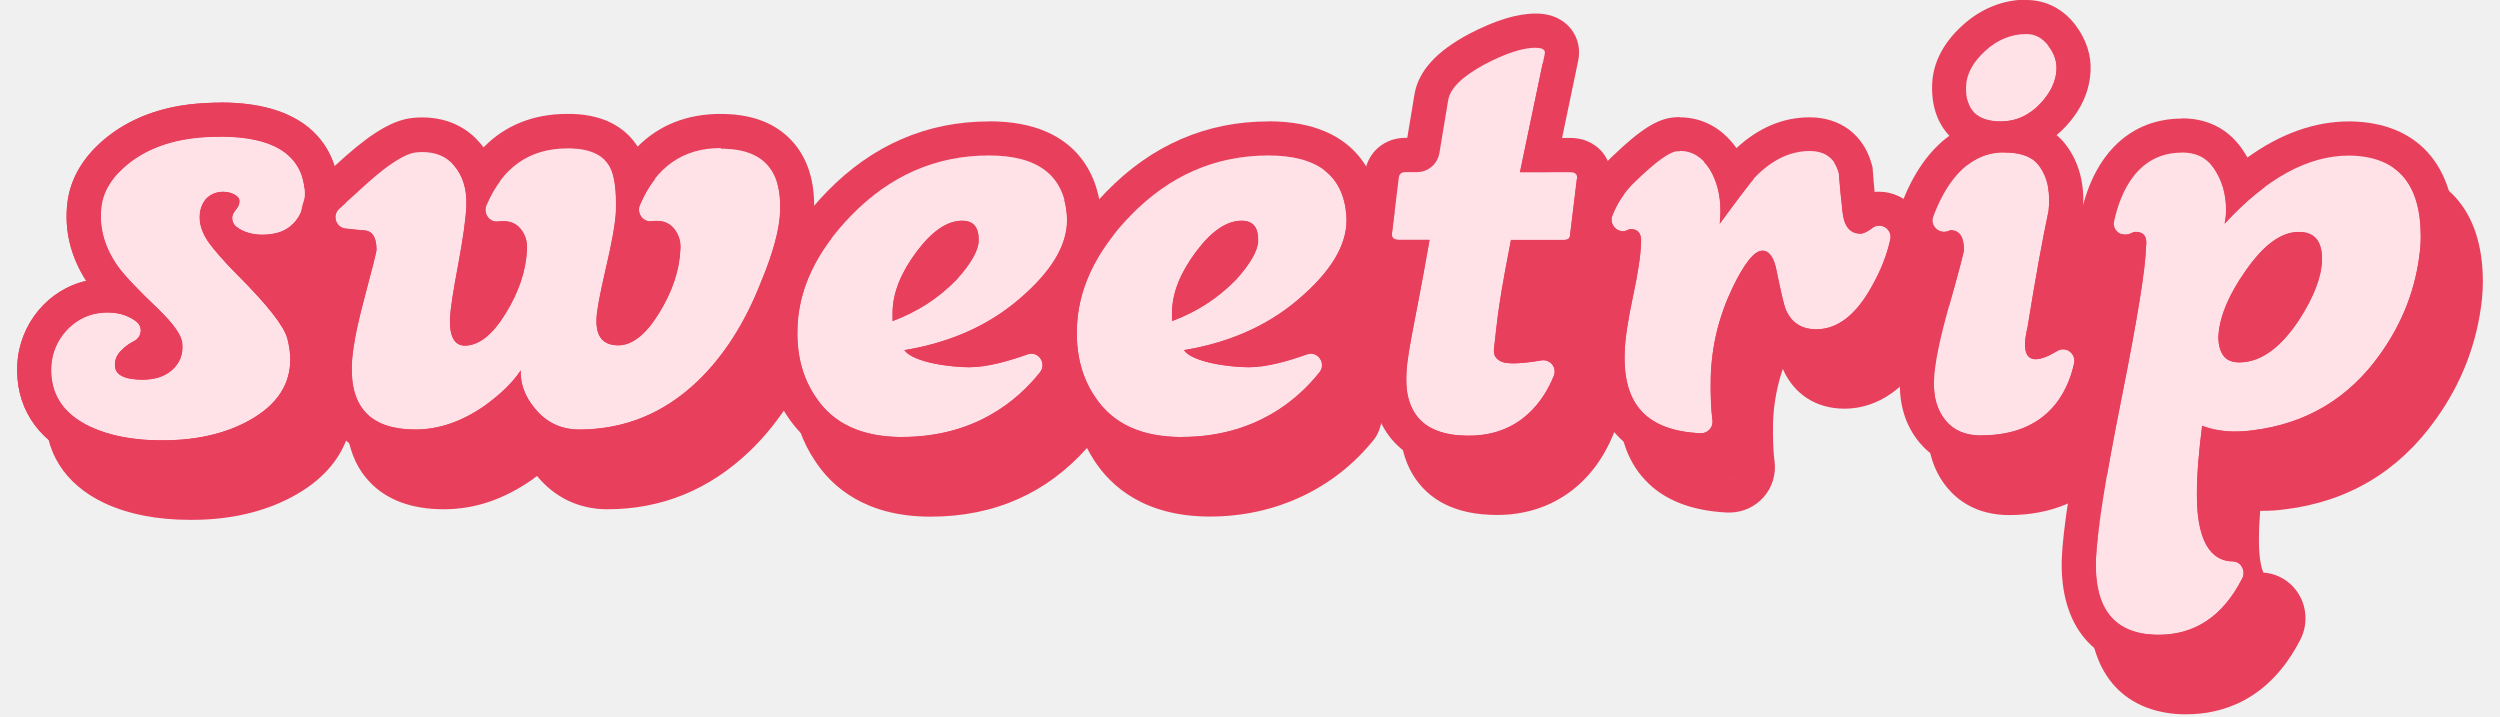
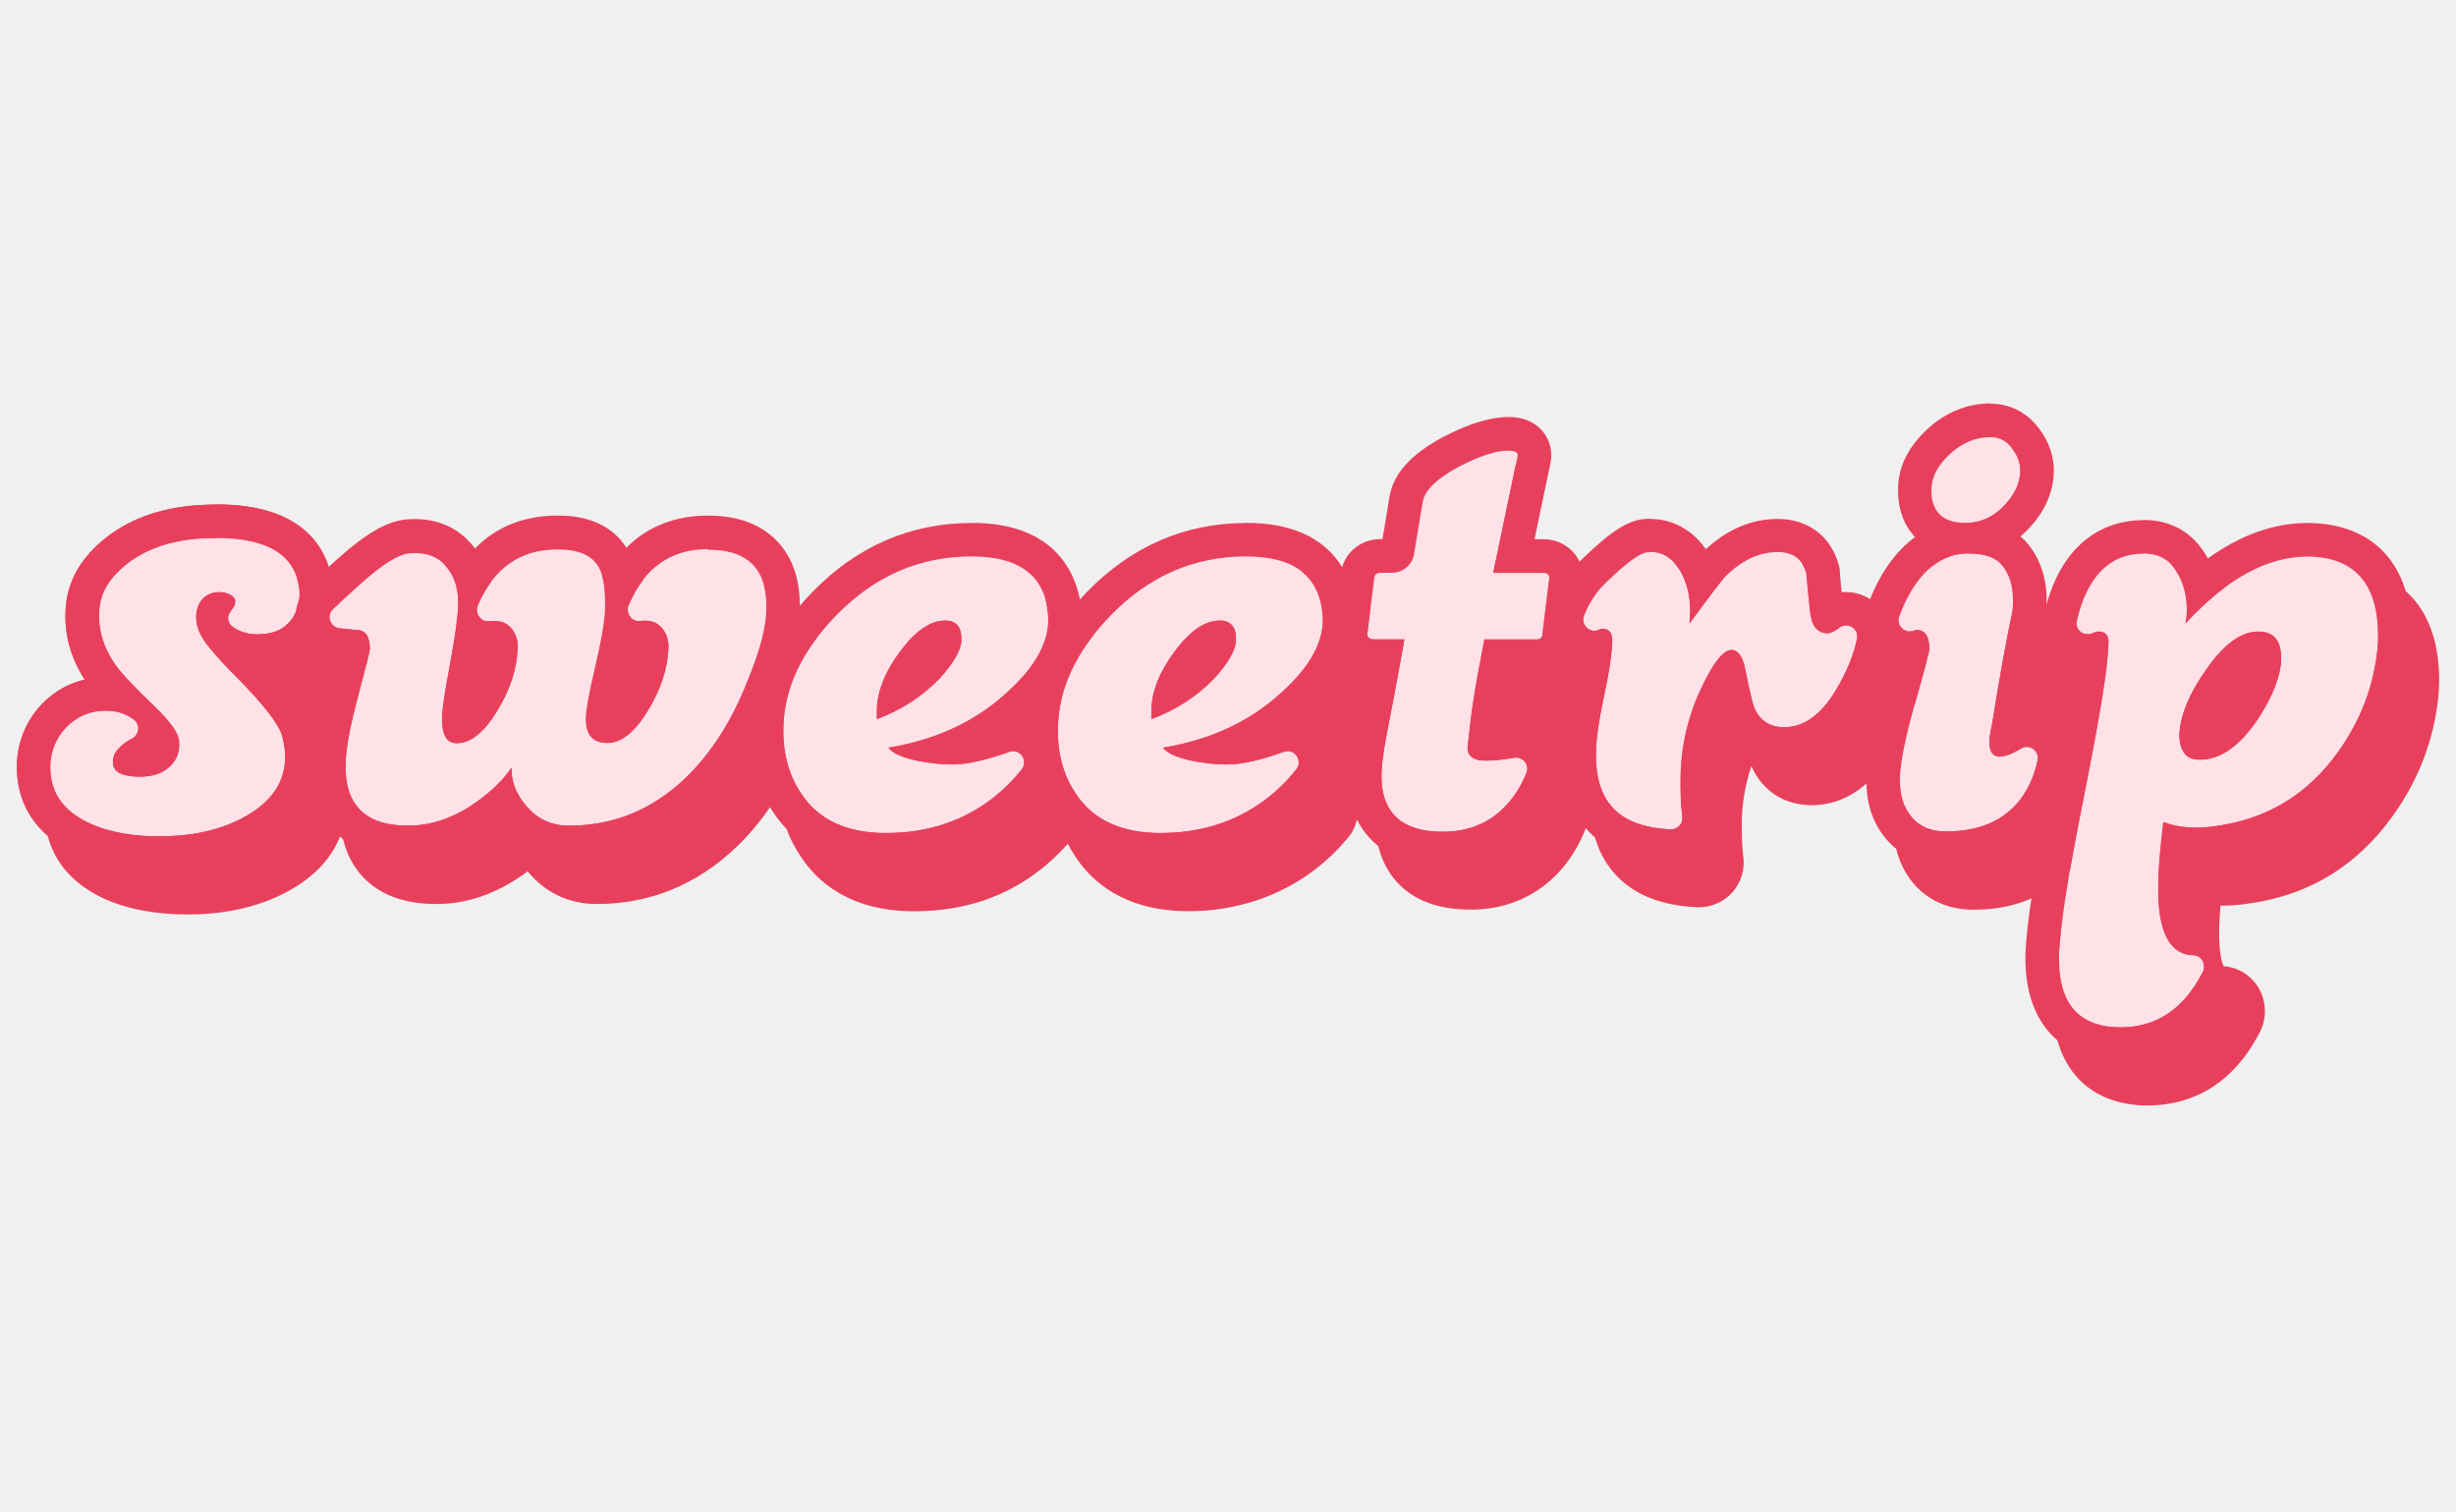
- <svg xmlns="http://www.w3.org/2000/svg" width="600" height="172" viewBox="0 0 600 172" fill="none">
+ <svg xmlns="http://www.w3.org/2000/svg" width="130" height="80" viewBox="0 0 600 172" fill="none">
  <g clip-path="url(#clip0_695_238)">
    <path d="M571.037 39.966H570.545C562.316 39.966 554.143 42.864 546.133 48.632C545.777 47.976 545.367 47.32 544.93 46.691C542.606 43.274 538.205 39.228 530.414 39.228C518.851 39.228 506.741 59.676 506.741 59.676L486.676 40.513C486.676 40.513 497.774 10.798 493.1 10.798C487.468 10.798 482.138 12.957 477.709 17.003C473.089 21.213 470.629 26.024 470.465 31.218C470.246 37.506 472.57 41.333 474.593 43.465C470.082 46.718 466.364 51.83 463.658 58.555C461.908 57.434 459.913 56.778 457.781 56.778C457.425 56.778 457.097 56.778 456.742 56.833C456.578 55.083 441.105 38.9 441.105 38.9C441.105 38.9 428.858 41.388 423.555 46.254C420.165 41.47 415.381 38.873 409.941 38.873C409.531 38.873 409.121 38.873 408.684 38.927C404.556 39.228 400.456 41.825 393.512 48.523C393.184 48.823 392.911 49.179 392.61 49.479C392.282 48.769 391.899 48.112 391.407 47.484C390.341 46.172 374.24 41.251 369.948 41.251L375.36 14.16C375.36 14.16 365.629 15.773 359.341 19.053C351.441 23.263 347.176 28.02 346.247 33.597L344.525 43.985H344.087C339.577 43.985 334.683 50.901 334.683 50.901C334.683 50.901 324.514 39.993 311.256 39.993C296.33 39.993 283.236 45.652 272.328 56.86C271.727 57.489 270.633 58.746 270.633 58.746L244.199 39.993C244.199 39.993 216.179 45.652 205.271 56.86C204.205 57.954 202.264 60.168 202.264 60.168L180.996 38.381H179.876C179.876 38.381 165.086 41.032 159.947 46.226C157.596 42.536 153.031 38.627 144.174 38.381C143.818 38.381 143.436 38.381 143.053 38.381C134.934 38.381 128.127 41.114 122.933 46.418C122.66 46.035 122.359 45.679 122.058 45.324C119.68 42.536 115.361 39.228 108.199 39.228C107.488 39.228 106.722 39.255 105.984 39.337C101.501 39.775 96.526 42.618 89.801 48.55L87.177 50.928L59.758 35.483C59.758 35.483 58.172 35.483 57.352 35.538C47.484 35.838 39.228 38.545 32.804 43.575C27.091 48.085 23.837 53.416 23.072 59.43C22.279 66.073 23.81 72.388 27.583 78.265C18.398 80.37 11.509 88.571 10.989 98.303C10.443 108.226 15.445 116.181 25.013 120.719C30.808 123.425 37.752 124.765 45.652 124.765C46.418 124.765 47.21 124.765 48.003 124.737C56.888 124.464 64.706 122.386 71.239 118.614C78.347 114.513 81.873 109.429 83.459 104.645C84.224 109.101 85.974 112.846 88.817 115.771C92.945 120.063 98.904 122.222 106.504 122.222C114.103 122.222 121.02 119.789 127.881 115.005L127.936 114.951L127.99 114.896C128.291 114.677 128.592 114.459 128.893 114.24C133.157 119.434 139.007 122.222 145.759 122.222C158.799 122.222 170.28 117.52 179.958 108.253C183.785 104.59 187.174 100.271 190.181 95.432C190.783 101.064 192.614 106.176 195.621 110.632C199.613 116.755 207.65 123.999 223.314 123.999C238.977 123.999 251.443 118.122 260.874 107.515C261.421 108.581 262.022 109.62 262.678 110.604C266.67 116.728 274.707 123.972 290.371 123.972C306.034 123.972 320.332 117.356 329.872 105.328C332.524 101.993 333.016 92.097 331.157 88.27C329.845 85.564 335.941 97.838 336.05 102.622C336.16 110.932 340.069 117.657 346.739 120.992C350.238 122.742 354.366 123.589 359.314 123.589C372.08 123.589 382.249 116.482 387.252 104.125C388.619 100.763 388.619 91.222 388.482 94.995C388.154 103.633 390.314 110.468 394.879 115.251C399.28 119.981 405.923 122.605 414.561 123.015H415.053C418.224 123.015 421.231 121.648 423.309 119.27C425.387 116.892 426.316 113.721 425.879 110.604C425.578 108.39 425.469 105.356 425.523 101.556C425.66 97.1 426.453 92.726 427.874 88.543C430.526 94.612 435.884 98.084 442.663 98.084C448.404 98.084 456.687 95.487 463.357 83.186C465.189 79.905 466.61 76.515 467.622 73.126C468.032 73.372 468.469 73.618 468.907 73.809C468.415 75.613 467.704 78.21 466.665 81.901C464.123 90.894 462.811 97.537 462.674 102.212C462.483 108.062 464.041 113.037 467.321 117.028C469.781 120.008 474.374 123.617 482.165 123.617C492.444 123.617 500.672 120.008 506.112 113.447C503.214 128.619 501.683 139.007 501.492 145.021C501 161.04 509.256 170.882 523.58 171.428C523.99 171.428 524.373 171.428 524.728 171.428C533.039 171.428 544.52 168.312 552.12 153.441C553.842 150.051 553.705 145.896 551.71 142.616C549.851 139.581 546.734 137.668 543.235 137.422C542.852 136.629 542.142 134.469 542.142 129.685C542.142 127.334 542.251 124.929 542.442 122.605C542.688 122.605 542.907 122.605 543.153 122.605C544.821 122.605 546.543 122.496 548.32 122.25C563.519 120.418 575.766 113.119 584.678 100.517C590.856 91.879 594.546 82.229 595.667 71.841C595.804 70.474 595.886 69.025 595.886 67.549C595.886 50.354 586.81 40.267 570.955 39.939L571.037 39.966ZM32.476 85.837C32.476 85.837 32.64 85.837 32.722 85.837C32.804 85.837 32.859 85.837 32.913 85.837C32.777 85.837 32.613 85.837 32.476 85.837ZM69.79 67.139C69.79 67.139 69.709 67.139 69.681 67.139C69.79 67.139 69.927 67.139 70.037 67.139C69.955 67.139 69.873 67.139 69.763 67.139H69.79ZM415.081 114.814H414.944C415.217 114.814 415.463 114.732 415.709 114.677C415.491 114.732 415.299 114.814 415.081 114.814Z" fill="#E8405C" />
    <path d="M73.098 45.051C73.672 49.698 71.294 54.619 66.565 55.849C63.394 56.669 59.402 56.478 56.751 54.4C56.013 53.826 55.63 52.869 55.767 51.94C55.958 50.6 57.462 49.89 57.462 48.468C57.571 47.758 57.188 47.156 56.286 46.664C53.88 45.407 50.627 45.926 49.042 48.222C47.866 49.917 47.675 52.186 48.167 54.182C48.659 56.177 49.834 57.981 51.147 59.567C52.951 61.781 54.919 63.886 56.915 65.909C64.104 73.099 68.123 78.183 68.943 81.19C69.408 82.995 69.654 84.662 69.654 86.22C69.654 92.207 66.537 96.991 60.304 100.599C54.919 103.716 48.44 105.383 40.895 105.629C33.214 105.875 26.817 104.782 21.65 102.404C15.062 99.287 11.946 94.449 12.301 87.86C12.629 81.628 17.386 76.16 23.427 75.204C27.856 74.52 30.835 75.723 32.722 77.226C34.335 78.484 33.952 80.972 32.093 81.874C31.081 82.366 29.961 83.131 28.867 84.307C27.883 85.373 27.473 86.494 27.555 87.86C27.664 89.774 29.414 90.868 32.776 91.086C36.358 91.332 39.146 90.621 41.141 88.927C43.11 87.259 43.984 85.099 43.738 82.448C43.629 80.534 41.688 77.773 37.998 74.192C33.077 69.517 29.851 66.1 28.293 63.941C25.067 59.376 23.728 54.592 24.329 49.562C24.794 45.734 27.036 42.263 30.972 39.146C36.002 35.21 42.59 33.105 50.737 32.859C64.514 32.394 71.95 36.467 73.016 45.078L73.098 45.051Z" fill="#FFE1E8" />
    <path d="M52.923 32.804C65.334 32.804 72.059 36.905 73.098 45.079C73.672 49.726 71.294 54.647 66.564 55.877C65.444 56.177 64.241 56.342 63.011 56.342C60.742 56.342 58.473 55.795 56.751 54.428C56.013 53.854 55.63 52.897 55.767 51.968C55.958 50.628 57.461 49.917 57.461 48.496C57.571 47.785 57.188 47.184 56.286 46.692C55.438 46.254 54.482 46.035 53.525 46.035C51.803 46.035 50.081 46.774 49.042 48.25C47.866 49.945 47.675 52.214 48.167 54.209C48.686 56.205 49.834 58.009 51.147 59.594C52.951 61.809 54.919 63.914 56.915 65.937C64.104 73.126 68.123 78.211 68.943 81.218C69.407 83.022 69.653 84.69 69.653 86.248C69.653 92.235 66.537 97.019 60.304 100.627C54.919 103.743 48.44 105.411 40.895 105.657C40.185 105.657 39.501 105.684 38.818 105.684C32.066 105.684 26.352 104.591 21.678 102.404C15.089 99.287 11.973 94.449 12.329 87.861C12.656 81.628 17.413 76.161 23.454 75.204C24.329 75.067 25.149 75.012 25.915 75.012C29.031 75.012 31.245 76.024 32.776 77.227C34.389 78.484 34.007 80.972 32.148 81.874C31.136 82.366 30.015 83.131 28.922 84.307C27.938 85.373 27.528 86.494 27.61 87.861C27.719 89.774 29.469 90.868 32.831 91.086C33.296 91.114 33.733 91.141 34.143 91.141C37.096 91.141 39.447 90.403 41.169 88.927C43.137 87.259 44.012 85.1 43.766 82.448C43.656 80.534 41.715 77.773 38.025 74.192C33.104 69.518 29.879 66.101 28.32 63.941C25.095 59.376 23.755 54.592 24.357 49.562C24.821 45.735 27.063 42.263 30.999 39.147C36.029 35.21 42.617 33.105 50.764 32.859C51.475 32.859 52.185 32.832 52.869 32.832M52.869 24.631C52.076 24.631 51.283 24.631 50.463 24.686C40.595 24.986 32.339 27.693 25.915 32.722C20.201 37.233 16.948 42.564 16.183 48.578C15.39 55.221 16.921 61.535 20.694 67.413C11.59 69.463 4.702 77.664 4.155 87.369C3.608 97.292 8.611 105.247 18.178 109.785C23.974 112.491 30.917 113.831 38.818 113.831C39.583 113.831 40.376 113.831 41.169 113.803C50.053 113.53 57.871 111.452 64.405 107.68C75.531 101.256 77.855 92.453 77.855 86.193C77.855 83.924 77.526 81.546 76.871 79.058C76.05 76.161 74.164 72.197 66.674 64.187C67.33 64.078 67.986 63.941 68.615 63.777C76.925 61.59 82.338 53.116 81.217 44.04C80.315 36.768 75.422 24.604 52.923 24.604L52.869 24.631Z" fill="#E8405C" />
    <path d="M73.098 45.051C73.672 49.698 71.294 54.619 66.565 55.849C63.394 56.669 59.402 56.478 56.751 54.4C56.013 53.826 55.63 52.869 55.767 51.94C55.958 50.6 57.462 49.89 57.462 48.468C57.571 47.758 57.188 47.156 56.286 46.664C53.88 45.407 50.627 45.926 49.042 48.222C47.866 49.917 47.675 52.186 48.167 54.182C48.659 56.177 49.834 57.981 51.147 59.567C52.951 61.781 54.919 63.886 56.915 65.909C64.104 73.099 68.123 78.183 68.943 81.19C69.408 82.995 69.654 84.662 69.654 86.22C69.654 92.207 66.537 96.991 60.304 100.599C54.919 103.716 48.44 105.383 40.895 105.629C33.214 105.875 26.817 104.782 21.65 102.404C15.062 99.287 11.946 94.449 12.301 87.86C12.629 81.628 17.386 76.16 23.427 75.204C27.856 74.52 30.835 75.723 32.722 77.226C34.335 78.484 33.952 80.972 32.093 81.874C31.081 82.366 29.961 83.131 28.867 84.307C27.883 85.373 27.473 86.494 27.555 87.86C27.664 89.774 29.414 90.868 32.776 91.086C36.358 91.332 39.146 90.621 41.141 88.927C43.11 87.259 43.984 85.099 43.738 82.448C43.629 80.534 41.688 77.773 37.998 74.192C33.077 69.517 29.851 66.1 28.293 63.941C25.067 59.376 23.728 54.592 24.329 49.562C24.794 45.734 27.036 42.263 30.972 39.146C36.002 35.21 42.59 33.105 50.737 32.859C64.514 32.394 71.95 36.467 73.016 45.078L73.098 45.051Z" fill="#FFE1E8" />
    <path d="M52.923 32.804C65.334 32.804 72.059 36.905 73.098 45.079C73.672 49.726 71.294 54.647 66.564 55.877C65.444 56.177 64.241 56.342 63.011 56.342C60.742 56.342 58.473 55.795 56.751 54.428C56.013 53.854 55.63 52.897 55.767 51.968C55.958 50.628 57.461 49.917 57.461 48.496C57.571 47.785 57.188 47.184 56.286 46.692C55.438 46.254 54.482 46.035 53.525 46.035C51.803 46.035 50.081 46.774 49.042 48.25C47.866 49.945 47.675 52.214 48.167 54.209C48.686 56.205 49.834 58.009 51.147 59.594C52.951 61.809 54.919 63.914 56.915 65.937C64.104 73.126 68.123 78.211 68.943 81.218C69.407 83.022 69.653 84.69 69.653 86.248C69.653 92.235 66.537 97.019 60.304 100.627C54.919 103.743 48.44 105.411 40.895 105.657C40.185 105.657 39.501 105.684 38.818 105.684C32.066 105.684 26.352 104.591 21.678 102.404C15.089 99.287 11.973 94.449 12.329 87.861C12.656 81.628 17.413 76.161 23.454 75.204C24.329 75.067 25.149 75.012 25.915 75.012C29.031 75.012 31.245 76.024 32.776 77.227C34.389 78.484 34.007 80.972 32.148 81.874C31.136 82.366 30.015 83.131 28.922 84.307C27.938 85.373 27.528 86.494 27.61 87.861C27.719 89.774 29.469 90.868 32.831 91.086C33.296 91.114 33.733 91.141 34.143 91.141C37.096 91.141 39.447 90.403 41.169 88.927C43.137 87.259 44.012 85.1 43.766 82.448C43.656 80.534 41.715 77.773 38.025 74.192C33.104 69.518 29.879 66.101 28.32 63.941C25.095 59.376 23.755 54.592 24.357 49.562C24.821 45.735 27.063 42.263 30.999 39.147C36.029 35.21 42.617 33.105 50.764 32.859C51.475 32.859 52.185 32.832 52.869 32.832M52.869 24.631C52.076 24.631 51.283 24.631 50.463 24.686C40.595 24.986 32.339 27.693 25.915 32.722C20.201 37.233 16.948 42.564 16.183 48.578C15.39 55.221 16.921 61.535 20.694 67.413C11.59 69.463 4.702 77.664 4.155 87.369C3.608 97.292 8.611 105.247 18.178 109.785C23.974 112.491 30.917 113.831 38.818 113.831C39.583 113.831 40.376 113.831 41.169 113.803C50.053 113.53 57.871 111.452 64.405 107.68C75.531 101.256 77.855 92.453 77.855 86.193C77.855 83.924 77.526 81.546 76.871 79.058C76.05 76.161 74.164 72.197 66.674 64.187C67.33 64.078 67.986 63.941 68.615 63.777C76.925 61.59 82.338 53.116 81.217 44.04C80.315 36.768 75.422 24.604 52.923 24.604L52.869 24.631Z" fill="#E8405C" />
    <path d="M187.256 50.627C187.119 54.947 185.589 60.687 182.582 67.877C178.754 77.581 173.724 85.427 167.519 91.414C159.4 99.205 149.887 103.087 138.979 103.087C134.688 103.087 131.161 101.419 128.4 98.057C125.994 95.186 124.874 92.125 124.983 88.899C123.179 91.66 120.336 94.475 116.372 97.346C110.877 101.2 105.301 103.087 99.697 103.087C89.172 103.087 84.087 97.947 84.443 87.641C84.552 84.033 85.536 78.784 87.395 71.813C89.363 64.378 90.375 60.441 90.375 59.949C90.375 56.833 89.281 55.275 87.149 55.275C86.848 55.275 85.017 55.083 82.966 54.865C80.615 54.619 79.659 51.694 81.408 50.108C83.732 48.003 86.083 45.871 88.406 43.766C93.546 39.201 97.4 36.822 99.915 36.576C103.879 36.221 106.886 37.26 108.991 39.72C111.096 42.18 112.08 45.379 111.943 49.343C111.834 52.459 111.151 57.188 109.975 63.53C108.772 69.9 108.116 74.192 108.007 76.461C107.898 80.78 109.073 82.939 111.588 82.939C114.95 82.939 118.204 80.37 121.375 75.203C124.546 70.064 126.241 64.979 126.487 59.922C126.596 58.118 126.159 56.532 125.147 55.165C124.136 53.798 122.714 53.088 120.91 53.088C120.445 53.088 119.953 53.088 119.461 53.17C117.383 53.388 115.935 51.147 116.755 49.233C120.773 39.857 127.553 35.346 137.093 35.647C141.768 35.784 144.884 37.26 146.442 40.13C147.509 42.18 148.001 45.652 147.864 50.545C147.755 53.416 146.934 58.063 145.431 64.46C143.927 70.884 143.189 74.984 143.189 76.761C143.08 80.835 144.802 82.885 148.411 82.885C151.746 82.885 155.026 80.315 158.197 75.148C161.368 70.009 163.09 64.924 163.309 59.867C163.446 58.063 162.981 56.477 161.97 55.111C160.958 53.744 159.537 53.033 157.76 53.033C157.268 53.033 156.803 53.033 156.311 53.115C154.233 53.334 152.784 51.092 153.605 49.206C157.596 39.829 164.375 35.319 173.943 35.62C183.156 35.866 187.611 40.841 187.229 50.545L187.256 50.627Z" fill="#FFE1E8" />
    <path d="M173.041 35.702C173.342 35.702 173.642 35.702 173.943 35.702C183.156 35.948 187.611 40.923 187.229 50.628C187.092 54.947 185.561 60.688 182.554 67.877C178.727 77.582 173.697 85.427 167.492 91.414C159.373 99.205 149.859 103.087 138.952 103.087C134.66 103.087 131.134 101.419 128.373 98.057C125.967 95.187 124.846 92.125 124.956 88.899C123.151 91.66 120.308 94.476 116.345 97.346C110.85 101.201 105.273 103.087 99.669 103.087C89.145 103.087 84.06 97.948 84.415 87.642C84.525 84.033 85.509 78.785 87.368 71.814C89.336 64.378 90.347 60.442 90.347 59.95C90.347 56.833 89.254 55.275 87.122 55.275C86.821 55.275 84.989 55.084 82.939 54.865C80.588 54.619 79.631 51.694 81.381 50.108C83.705 48.004 86.055 45.871 88.379 43.766C93.519 39.201 97.373 36.823 99.888 36.577C100.38 36.522 100.872 36.495 101.364 36.495C104.617 36.495 107.132 37.561 108.964 39.72C111.069 42.181 112.053 45.379 111.916 49.343C111.807 52.459 111.123 57.189 109.948 63.531C108.745 69.9 108.089 74.192 107.98 76.461C107.87 80.78 109.046 82.94 111.561 82.94C114.923 82.94 118.176 80.37 121.347 75.204C124.518 70.064 126.213 64.98 126.459 59.922C126.569 58.118 126.131 56.532 125.12 55.166C124.108 53.799 122.687 53.088 120.883 53.088C120.418 53.088 119.926 53.088 119.434 53.17C119.324 53.17 119.242 53.17 119.16 53.17C117.247 53.17 115.962 51.065 116.727 49.234C120.609 40.158 127.088 35.62 136.136 35.62C136.437 35.62 136.738 35.62 137.039 35.62C141.713 35.757 144.829 37.233 146.388 40.103C147.454 42.153 147.946 45.625 147.809 50.518C147.7 53.389 146.88 58.036 145.376 64.433C143.873 70.857 143.135 74.957 143.135 76.734C143.025 80.808 144.747 82.858 148.356 82.858C151.691 82.858 154.971 80.288 158.142 75.121C161.314 69.982 163.036 64.898 163.254 59.84C163.391 58.036 162.926 56.45 161.915 55.084C160.903 53.717 159.482 53.006 157.705 53.006C157.213 53.006 156.748 53.006 156.256 53.088C156.147 53.088 156.065 53.088 155.983 53.088C154.069 53.088 152.784 50.983 153.55 49.152C157.432 40.076 163.911 35.538 172.959 35.538M172.959 27.337C164.922 27.337 158.17 30.016 153.031 35.183C150.68 31.492 146.114 27.583 137.257 27.337C136.902 27.337 136.519 27.337 136.136 27.337C128.017 27.337 121.211 30.071 116.044 35.374C115.771 34.991 115.47 34.636 115.169 34.28C112.791 31.492 108.472 28.184 101.309 28.184C100.599 28.184 99.833 28.212 99.095 28.294C94.612 28.731 89.637 31.574 82.912 37.506L75.832 43.903C72.633 46.801 71.458 51.311 72.77 55.384C74.027 59.212 77.281 62.027 81.19 62.765C80.78 64.351 80.206 66.538 79.413 69.572C77.362 77.172 76.324 82.967 76.187 87.232C75.941 94.585 77.855 100.49 81.955 104.7C86.083 108.992 92.042 111.151 99.642 111.151C107.241 111.151 114.158 108.718 121.019 103.934L121.074 103.88L121.129 103.825C121.429 103.606 121.73 103.388 122.031 103.169C126.295 108.363 132.145 111.151 138.897 111.151C151.937 111.151 163.418 106.449 173.096 97.182C180.149 90.375 185.862 81.518 190.099 70.802C193.489 62.656 195.211 56.095 195.375 50.71C195.648 43.548 193.817 37.807 189.935 33.679C186.163 29.66 180.832 27.556 174.107 27.364C173.752 27.364 173.369 27.364 172.986 27.364L172.959 27.337ZM153.222 66.893C153.277 66.674 153.331 66.483 153.359 66.264C153.796 64.433 154.151 62.765 154.479 61.207C154.616 61.207 154.753 61.234 154.889 61.262C154.616 63.093 154.069 64.98 153.222 66.921V66.893Z" fill="#E8405C" />
    <path d="M216.534 104.891C206.829 104.891 199.886 101.665 195.676 95.186C192.696 90.758 191.247 85.482 191.357 79.358C191.466 69.654 195.785 60.441 204.287 51.694C213.636 42.098 224.653 37.315 237.337 37.315C249.065 37.315 255.297 42.098 256.036 51.694C256.5 57.79 253.165 64.077 245.976 70.556C238.294 77.636 228.671 82.119 217.026 84.033C219.186 87.04 228.289 88.133 232.608 88.133C236.927 88.133 242.23 86.603 246.55 85.044C249.147 84.115 251.279 87.177 249.584 89.336C244.253 96.061 233.947 104.863 216.507 104.863L216.534 104.891ZM234.877 57.817C234.986 54.591 233.674 52.978 230.94 52.978C227.332 52.978 223.696 55.466 219.978 60.441C216.261 65.417 214.347 70.173 214.238 74.738V77.062C220.088 74.902 225.2 71.622 229.519 67.194C232.991 63.366 234.795 60.25 234.904 57.844L234.877 57.817Z" fill="#FFE1E8" />
    <path d="M237.392 37.314C249.119 37.314 255.352 42.098 256.09 51.693C256.555 57.789 253.22 64.077 246.03 70.556C238.349 77.636 228.726 82.119 217.081 84.033C219.24 87.04 228.343 88.133 232.663 88.133C236.982 88.133 242.285 86.602 246.604 85.044C246.932 84.935 247.26 84.88 247.561 84.88C249.693 84.88 251.115 87.477 249.639 89.363C244.308 96.088 234.002 104.891 216.561 104.891C206.857 104.891 199.913 101.665 195.703 95.186C192.724 90.758 191.275 85.482 191.384 79.358C191.493 69.654 195.813 60.441 204.314 51.693C213.664 42.098 224.68 37.314 237.364 37.314M214.183 77.034C220.033 74.875 225.145 71.594 229.464 67.166C232.936 63.339 234.74 60.222 234.849 57.817C234.959 54.591 233.647 52.978 230.913 52.978C227.305 52.978 223.669 55.466 219.951 60.441C216.233 65.416 214.32 70.173 214.21 74.738V77.062M237.392 29.141C222.466 29.141 209.372 34.799 198.464 46.007C188.486 56.259 183.347 67.467 183.21 79.303C183.046 87.013 184.96 93.901 188.869 99.751C192.86 105.875 200.897 113.119 216.561 113.119C232.225 113.119 246.522 106.504 256.063 94.475C258.714 91.14 259.206 86.712 257.348 82.885C256.035 80.178 253.657 78.155 250.896 77.226C251.115 77.007 251.361 76.816 251.58 76.597C260.655 68.424 264.947 59.812 264.264 51.065C263.772 44.477 260.163 29.113 237.392 29.113V29.141Z" fill="#E8405C" />
    <path d="M283.618 104.891C273.914 104.891 266.97 101.665 262.76 95.186C259.781 90.758 258.332 85.482 258.441 79.358C258.55 69.654 262.87 60.441 271.371 51.694C280.72 42.098 291.737 37.315 304.421 37.315C316.149 37.315 322.382 42.098 323.12 51.694C323.584 57.79 320.249 64.077 313.06 70.556C305.378 77.636 295.756 82.119 284.11 84.033C286.27 87.04 295.373 88.133 299.692 88.133C304.011 88.133 309.315 86.603 313.634 85.044C316.231 84.115 318.363 87.177 316.668 89.336C311.338 96.061 301.032 104.863 283.591 104.863L283.618 104.891ZM301.961 57.817C302.07 54.591 300.758 52.978 298.025 52.978C294.416 52.978 290.78 55.466 287.063 60.441C283.345 65.417 281.431 70.173 281.322 74.738V77.062C287.172 74.902 292.284 71.622 296.603 67.194C300.075 63.366 301.879 60.25 301.988 57.844L301.961 57.817Z" fill="#FFE1E8" />
    <path d="M304.449 37.314C316.176 37.314 322.409 42.098 323.147 51.693C323.612 57.789 320.277 64.077 313.087 70.556C305.405 77.636 295.783 82.119 284.137 84.033C286.297 87.04 295.4 88.133 299.719 88.133C304.039 88.133 309.342 86.602 313.661 85.044C313.989 84.935 314.317 84.88 314.618 84.88C316.75 84.88 318.172 87.477 316.696 89.363C311.365 96.088 301.059 104.891 283.618 104.891C273.914 104.891 266.97 101.665 262.76 95.186C259.78 90.758 258.332 85.482 258.441 79.358C258.55 69.654 262.87 60.441 271.371 51.693C280.72 42.098 291.737 37.314 304.421 37.314M281.24 77.034C287.09 74.875 292.202 71.594 296.521 67.166C299.993 63.339 301.797 60.222 301.906 57.817C302.016 54.591 300.704 52.978 297.97 52.978C294.361 52.978 290.726 55.466 287.008 60.441C283.29 65.416 281.376 70.173 281.267 74.738V77.062M304.449 29.141C289.523 29.141 276.429 34.799 265.521 46.007C255.543 56.259 250.404 67.467 250.267 79.303C250.103 87.013 252.017 93.901 255.926 99.751C259.917 105.875 267.954 113.119 283.618 113.119C299.282 113.119 313.579 106.504 323.12 94.475C325.771 91.14 326.263 86.712 324.404 82.885C323.092 80.178 320.714 78.155 317.953 77.226C318.172 77.007 318.418 76.816 318.636 76.597C327.712 68.424 332.004 59.812 331.321 51.065C330.829 44.477 327.22 29.113 304.449 29.113V29.141Z" fill="#E8405C" />
    <path d="M352.589 104.563C349.527 104.563 346.41 104.208 343.649 102.813C339.303 100.654 337.553 96.253 337.499 91.605C337.362 85.509 339.221 79.632 343.075 57.571H335.694C334.382 57.571 333.836 56.97 334.082 55.767L335.694 42.563C335.831 41.716 336.35 41.306 337.307 41.306H340.041C342.72 41.306 344.989 39.365 345.426 36.741L347.531 24.056C347.996 21.186 350.948 18.316 356.334 15.418C361.364 12.794 365.437 11.454 368.553 11.454C370.221 11.454 370.931 11.946 370.713 12.903C369.619 18.179 367.651 27.637 364.781 41.306H376.809C378.121 41.306 378.668 41.907 378.422 43.11L376.809 56.314C376.809 57.161 376.344 57.571 375.387 57.571H362.621C361.61 62.82 360.598 68.069 359.805 73.344C359.313 76.625 358.985 79.905 358.603 83.186C358.521 83.842 358.439 84.552 358.685 85.181C358.985 86.001 359.751 86.603 360.598 86.876C362.539 87.532 366.667 87.04 369.893 86.493C372.025 86.138 373.72 88.216 372.9 90.211C370.631 95.815 365.081 104.536 352.589 104.563Z" fill="#FFE1E8" />
    <path d="M368.581 11.481C370.248 11.481 370.959 11.973 370.74 12.93C369.647 18.206 367.678 27.665 364.808 41.333H376.836C378.148 41.333 378.695 41.934 378.449 43.137L376.836 56.341C376.836 57.188 376.371 57.598 375.415 57.598H362.648C361.637 62.847 360.625 68.096 359.833 73.372C359.341 76.652 359.013 79.932 358.63 83.213C358.548 83.869 358.466 84.58 358.712 85.208C359.013 86.028 359.778 86.63 360.626 86.903C361.282 87.122 362.184 87.204 363.25 87.204C365.273 87.204 367.788 86.876 369.92 86.493C370.084 86.466 370.248 86.439 370.412 86.439C372.298 86.439 373.692 88.352 372.927 90.211C370.658 95.815 365.109 104.535 352.616 104.563H352.589C349.527 104.563 346.438 104.207 343.677 102.813C339.33 100.654 337.581 96.252 337.526 91.605C337.389 85.509 339.248 79.632 343.103 57.571H335.722C334.41 57.571 333.863 56.97 334.109 55.767L335.722 42.563C335.858 41.716 336.378 41.306 337.335 41.306H340.068C342.747 41.306 345.016 39.365 345.454 36.74L347.559 24.056C348.023 21.186 350.976 18.316 356.361 15.418C361.391 12.793 365.464 11.454 368.581 11.454M368.581 3.253C364.097 3.253 358.849 4.866 352.561 8.146C344.661 12.356 340.396 17.113 339.467 22.689L337.745 33.077H337.307C332.305 33.077 328.314 36.467 327.575 41.306V41.552L325.963 54.537C325.498 57.407 326.181 60.141 327.903 62.246C328.751 63.284 330.473 64.897 333.289 65.499C332.66 68.888 332.113 71.759 331.621 74.274C330.008 82.721 329.188 86.958 329.27 91.742C329.38 100.052 333.289 106.777 339.959 110.112C343.458 111.862 347.586 112.709 352.534 112.709C365.3 112.709 375.469 105.602 380.472 93.245C381.839 89.856 381.456 86.056 379.406 83.049C377.356 80.014 373.966 78.21 370.33 78.21C369.701 78.21 369.073 78.265 368.471 78.374C368.088 78.429 367.706 78.511 367.35 78.566C367.514 77.199 367.678 75.859 367.897 74.547C368.334 71.649 368.854 68.697 369.401 65.745H375.387C380.636 65.745 384.654 62.027 385.01 56.97L386.568 44.313C387.033 41.442 386.349 38.736 384.627 36.604C383.561 35.292 381.128 33.105 376.836 33.105H374.895C376.672 24.712 377.93 18.561 378.75 14.652C379.351 11.919 378.75 9.13 377.055 6.971C375.715 5.276 373.173 3.253 368.581 3.253Z" fill="#E8405C" />
    <path d="M449.306 54.701C451.383 53.17 454.226 54.975 453.652 57.49C452.86 61.126 451.438 64.761 449.388 68.424C445.561 75.505 441.05 79.031 435.911 79.031C432.302 79.031 429.869 77.418 428.53 74.192C428.175 73.345 427.436 70.283 426.37 65.035C425.769 61.809 424.621 60.169 422.953 60.169C421.04 60.169 418.634 63.148 415.764 69.135C412.538 75.86 410.788 82.968 410.57 90.54C410.488 94.804 410.624 98.249 410.98 100.873C411.226 102.568 409.832 104.044 408.137 103.989C401.685 103.689 396.983 101.939 394.031 98.768C391.051 95.624 389.657 90.868 389.903 84.471C390.012 81.218 390.696 76.817 391.871 71.267C393.074 65.718 393.73 61.371 393.84 58.228C393.976 56.041 393.129 54.975 391.325 54.975C391.161 54.975 390.915 55.057 390.587 55.221C388.427 56.287 386.049 53.991 386.951 51.722C387.99 49.097 389.684 46.172 392.418 43.603C397.339 38.846 400.674 36.413 402.478 36.304C405.704 36.058 408.355 37.534 410.378 40.705C412.046 43.521 412.893 46.828 412.893 50.601C412.893 51.694 412.839 52.733 412.729 53.717C417.295 47.484 420.11 43.794 421.176 42.591C425.249 38.409 429.623 36.304 434.298 36.304C438.016 36.304 440.339 38.053 441.296 41.525C441.542 44.641 441.843 47.758 442.198 50.874C442.554 54.346 444.002 56.096 446.517 56.096C447.201 56.096 448.103 55.658 449.306 54.783V54.701Z" fill="#FFE1E8" />
    <path d="M403.162 36.221C406.087 36.221 408.519 37.698 410.406 40.65C412.073 43.466 412.921 46.773 412.921 50.546C412.921 51.639 412.866 52.678 412.757 53.662C417.322 47.43 420.138 43.739 421.204 42.536C425.277 38.354 429.651 36.249 434.325 36.249C438.043 36.249 440.367 37.998 441.324 41.47C441.57 44.587 441.87 47.703 442.226 50.819C442.581 54.291 444.03 56.041 446.545 56.041C447.228 56.041 448.13 55.603 449.333 54.728C449.853 54.346 450.454 54.154 451.001 54.154C452.641 54.154 454.09 55.631 453.68 57.489C452.887 61.125 451.465 64.761 449.415 68.424C445.588 75.504 441.078 79.031 435.938 79.031C432.33 79.031 429.897 77.418 428.557 74.192C428.202 73.345 427.464 70.283 426.398 65.034C425.796 61.809 424.648 60.169 422.981 60.169C421.067 60.169 418.661 63.148 415.791 69.135C412.565 75.86 410.816 82.967 410.597 90.54C410.515 94.804 410.652 98.249 411.007 100.873C411.226 102.513 409.941 103.989 408.301 103.989H408.164C401.713 103.689 397.011 101.939 394.058 98.768C391.079 95.624 389.685 90.868 389.931 84.471C390.04 81.218 390.723 76.817 391.899 71.267C393.102 65.718 393.758 61.371 393.867 58.228C394.004 56.041 393.156 54.974 391.352 54.974C391.188 54.974 390.942 55.056 390.614 55.221C390.231 55.412 389.849 55.494 389.493 55.494C387.716 55.494 386.24 53.58 386.978 51.721C388.017 49.097 389.712 46.172 392.446 43.602C397.366 38.846 400.701 36.413 402.505 36.304C402.724 36.304 402.943 36.304 403.162 36.304M403.162 28.102C402.751 28.102 402.341 28.102 401.904 28.157C397.776 28.458 393.676 31.055 386.732 37.752C383.561 40.732 381.073 44.45 379.351 48.714C378.012 52.077 378.422 55.877 380.445 58.884C381.648 60.633 383.26 62 385.147 62.82C384.846 64.761 384.409 67.03 383.862 69.6C382.55 75.668 381.839 80.48 381.702 84.225C381.374 92.863 383.534 99.697 388.099 104.481C392.5 109.211 399.143 111.835 407.781 112.245H408.273C411.445 112.245 414.452 110.878 416.529 108.5C418.607 106.122 419.536 102.95 419.099 99.834C418.798 97.62 418.689 94.585 418.743 90.786C418.88 86.33 419.673 81.956 421.094 77.773C423.746 83.842 429.104 87.314 435.884 87.314C441.624 87.314 449.907 84.717 456.577 72.415C458.956 68.151 460.678 63.722 461.635 59.321C462.346 56.041 461.58 52.706 459.502 50.109C457.398 47.512 454.281 46.008 450.946 46.008C450.591 46.008 450.263 46.008 449.907 46.063C449.743 44.313 449.579 42.591 449.47 40.923L449.415 40.131L449.197 39.365C447.256 32.34 441.679 28.157 434.298 28.157C427.929 28.157 422.051 30.645 416.748 35.538C413.358 30.754 408.574 28.157 403.134 28.157L403.162 28.102Z" fill="#E8405C" />
    <path d="M475.467 104.536C471.749 104.536 468.906 103.333 466.938 100.927C464.97 98.522 464.013 95.405 464.15 91.578C464.259 87.642 465.489 81.518 467.84 73.235C470.164 64.98 471.339 60.551 471.339 59.95C471.339 56.833 470.273 55.275 468.114 55.275C468.032 55.275 467.895 55.33 467.731 55.412C465.517 56.423 463.166 54.264 464.013 51.967C466.446 45.379 471.476 36.577 480.88 36.577C484.844 36.577 487.741 37.397 489.6 40.076C491.459 42.755 492.143 46.281 491.678 50.573C490.12 57.872 488.452 67.166 486.648 78.429C484.215 88.434 489.464 86.849 493.728 84.225C495.806 82.967 498.321 84.799 497.801 87.177C496.27 94.203 491.322 104.481 475.494 104.481L475.467 104.536ZM493.564 16.621C493.455 19.437 492.197 22.143 489.792 24.74C487.085 27.665 483.86 29.141 480.142 29.141C474.428 29.141 471.667 26.325 471.859 20.694C471.968 17.769 473.499 14.926 476.451 12.22C479.404 9.513 482.711 8.174 486.32 8.174C488.425 8.174 490.174 9.103 491.596 10.962C493.017 12.821 493.646 14.707 493.564 16.621Z" fill="#FFE1E8" />
    <path d="M486.32 8.174C488.425 8.174 490.174 9.103 491.596 10.962C492.99 12.821 493.646 14.707 493.564 16.621C493.455 19.436 492.197 22.143 489.792 24.74C487.085 27.665 483.859 29.141 480.142 29.141C474.428 29.141 471.667 26.325 471.859 20.694C471.968 17.769 473.499 14.926 476.451 12.22C479.404 9.513 482.711 8.174 486.32 8.174ZM480.852 36.604C484.816 36.604 487.714 37.424 489.573 40.103C491.432 42.782 492.115 46.308 491.65 50.6C490.092 57.899 488.425 67.194 486.62 78.456C485.172 84.361 486.429 86.22 488.561 86.22C490.038 86.22 491.951 85.318 493.701 84.252C494.165 83.978 494.657 83.842 495.122 83.842C496.762 83.842 498.184 85.373 497.774 87.204C496.243 94.23 491.295 104.508 475.467 104.508C471.749 104.508 468.906 103.305 466.938 100.9C464.97 98.494 464.013 95.378 464.15 91.551C464.259 87.614 465.489 81.491 467.84 73.208C470.164 64.952 471.339 60.523 471.339 59.922C471.339 56.806 470.273 55.248 468.113 55.248C468.031 55.248 467.895 55.302 467.731 55.384C467.348 55.548 466.965 55.63 466.583 55.63C464.806 55.63 463.302 53.826 464.013 51.94C466.446 45.352 471.476 36.549 480.88 36.549M486.347 -0.082C480.716 -0.082 475.385 2.078 470.957 6.123C466.337 10.333 463.876 15.145 463.712 20.338C463.494 26.626 465.817 30.453 467.84 32.585C463.029 36.084 459.092 41.661 456.331 49.097C455.101 52.459 455.566 56.204 457.589 59.129C458.764 60.824 460.377 62.136 462.209 62.929C461.717 64.733 461.006 67.33 459.967 71.021C457.425 80.015 456.113 86.657 455.976 91.332C455.785 97.182 457.343 102.157 460.623 106.148C463.084 109.128 467.676 112.737 475.467 112.737C491.432 112.737 502.503 104.071 505.783 88.981C506.494 85.728 505.701 82.365 503.624 79.769C501.574 77.254 498.594 75.75 495.368 75.695C496.899 66.428 498.321 58.61 499.66 52.35L499.742 51.94L499.797 51.53C500.508 45.215 499.332 39.83 496.325 35.456C495.505 34.253 494.575 33.241 493.591 32.421C494.357 31.765 495.095 31.082 495.806 30.316C499.551 26.271 501.546 21.76 501.738 16.949C501.929 13.231 500.672 9.431 498.129 6.041C495.177 2.132 490.994 -2.10926e-05 486.32 -2.10926e-05L486.347 -0.082Z" fill="#E8405C" />
    <path d="M580.796 60.14C579.839 69.107 576.668 77.39 571.282 84.935C563.737 95.596 553.486 101.692 540.556 103.278C535.991 103.879 531.972 103.524 528.528 102.184C527.817 107.843 527.27 113.392 527.27 118.805C527.27 131.981 532 134.688 535.854 134.715C537.877 134.715 539.08 137.011 538.15 138.816C533.394 148.11 526.423 152.621 517.21 152.32C507.369 151.964 502.667 146.005 503.023 134.414C503.269 127.853 505.292 115.005 509.119 95.842C512.946 76.679 514.941 64.487 515.051 59.211C515.406 56.833 514.559 55.63 512.536 55.63C512.262 55.63 511.852 55.767 511.333 56.013C509.283 56.997 506.932 55.247 507.424 53.033C508.873 46.39 512.837 36.576 523.689 36.576C526.942 36.576 529.512 37.642 531.425 40.458C533.339 43.274 534.296 46.581 534.296 50.436C534.296 51.502 534.159 52.596 533.94 53.662C544.11 42.645 554.17 37.205 564.12 37.314C575.383 37.56 581.014 44.012 581.014 56.723C581.014 57.926 580.96 59.047 580.85 60.14H580.796ZM557.259 62.491C557.368 57.926 555.536 55.657 551.682 55.657C547.472 55.657 543.235 58.774 538.916 65.006C534.952 70.638 532.792 75.722 532.437 80.288C532.328 82.338 532.683 83.978 533.53 85.236C534.378 86.493 535.881 87.067 538.014 86.93C542.798 86.684 547.363 83.349 551.682 76.871C555.263 71.349 557.122 66.565 557.259 62.491Z" fill="#FFE1E8" />
    <path d="M523.634 36.603C526.888 36.603 529.457 37.669 531.371 40.485C533.284 43.301 534.241 46.609 534.241 50.463C534.241 51.529 534.104 52.623 533.886 53.689C543.946 42.782 553.924 37.342 563.765 37.342C563.874 37.342 563.983 37.342 564.066 37.342C575.328 37.587 580.96 44.039 580.96 56.751C580.96 57.953 580.905 59.074 580.796 60.168C579.839 69.134 576.668 77.417 571.282 84.962C563.737 95.623 553.486 101.719 540.556 103.305C539.134 103.496 537.768 103.578 536.455 103.578C533.558 103.578 530.906 103.114 528.5 102.212C527.79 107.87 527.243 113.42 527.243 118.832C527.243 132.009 531.972 134.715 535.827 134.742C537.85 134.742 539.052 137.038 538.123 138.843C533.53 147.864 526.833 152.374 518.03 152.374C517.757 152.374 517.456 152.374 517.183 152.374C507.342 152.019 502.64 146.06 502.995 134.469C503.241 127.908 505.264 115.06 509.091 95.897C512.919 76.734 514.914 64.541 515.023 59.266C515.379 56.887 514.531 55.684 512.508 55.684C512.235 55.684 511.825 55.821 511.306 56.067C510.896 56.258 510.486 56.34 510.075 56.34C508.435 56.34 506.986 54.864 507.397 53.087C508.845 46.445 512.809 36.631 523.662 36.631M537.467 86.958C537.658 86.958 537.85 86.958 538.041 86.958C542.825 86.712 547.39 83.376 551.709 76.898C555.29 71.376 557.149 66.592 557.286 62.519C557.395 57.953 555.564 55.684 551.709 55.684C547.499 55.684 543.262 58.801 538.943 65.034C534.979 70.665 532.82 75.749 532.464 80.315C532.355 82.365 532.71 84.005 533.558 85.263C534.323 86.411 535.635 86.985 537.494 86.985M523.689 28.457C511.415 28.457 502.585 36.795 499.414 51.365C498.703 54.591 499.496 57.899 501.574 60.468C502.859 62.081 504.553 63.257 506.44 63.94C505.784 69.134 504.307 78.264 501.082 94.311C497.118 114.103 495.068 127.17 494.822 134.195C494.33 150.215 502.585 160.056 516.91 160.603C517.32 160.603 517.702 160.603 518.058 160.603C526.368 160.603 545.449 142.615 545.449 142.615L536.565 126.623C536.565 126.623 535.471 123.671 535.471 118.887C535.471 116.536 535.581 114.13 535.772 111.807C536.018 111.807 536.237 111.807 536.483 111.807C538.15 111.807 539.873 111.697 541.649 111.451C556.849 109.62 569.095 102.321 578.007 89.719C584.185 81.08 587.876 71.43 588.997 61.042C589.133 59.648 589.215 58.254 589.215 56.751C589.215 39.556 580.14 29.468 564.284 29.14H563.792C555.564 29.14 547.39 32.038 539.38 37.806C539.025 37.15 538.615 36.494 538.178 35.865C535.854 32.448 531.453 28.402 523.662 28.402L523.689 28.457ZM542.059 76.05C542.907 74.109 544.11 72.004 545.695 69.79C546.515 68.615 547.253 67.685 547.91 66.92C547.281 68.423 546.324 70.255 544.875 72.469C543.918 73.891 542.989 75.094 542.059 76.078V76.05Z" fill="#E8405C" />
  </g>
  <defs>
    <clipPath id="clip0_695_238">
      <rect width="600" height="171.429" fill="white" />
    </clipPath>
  </defs>
</svg>
